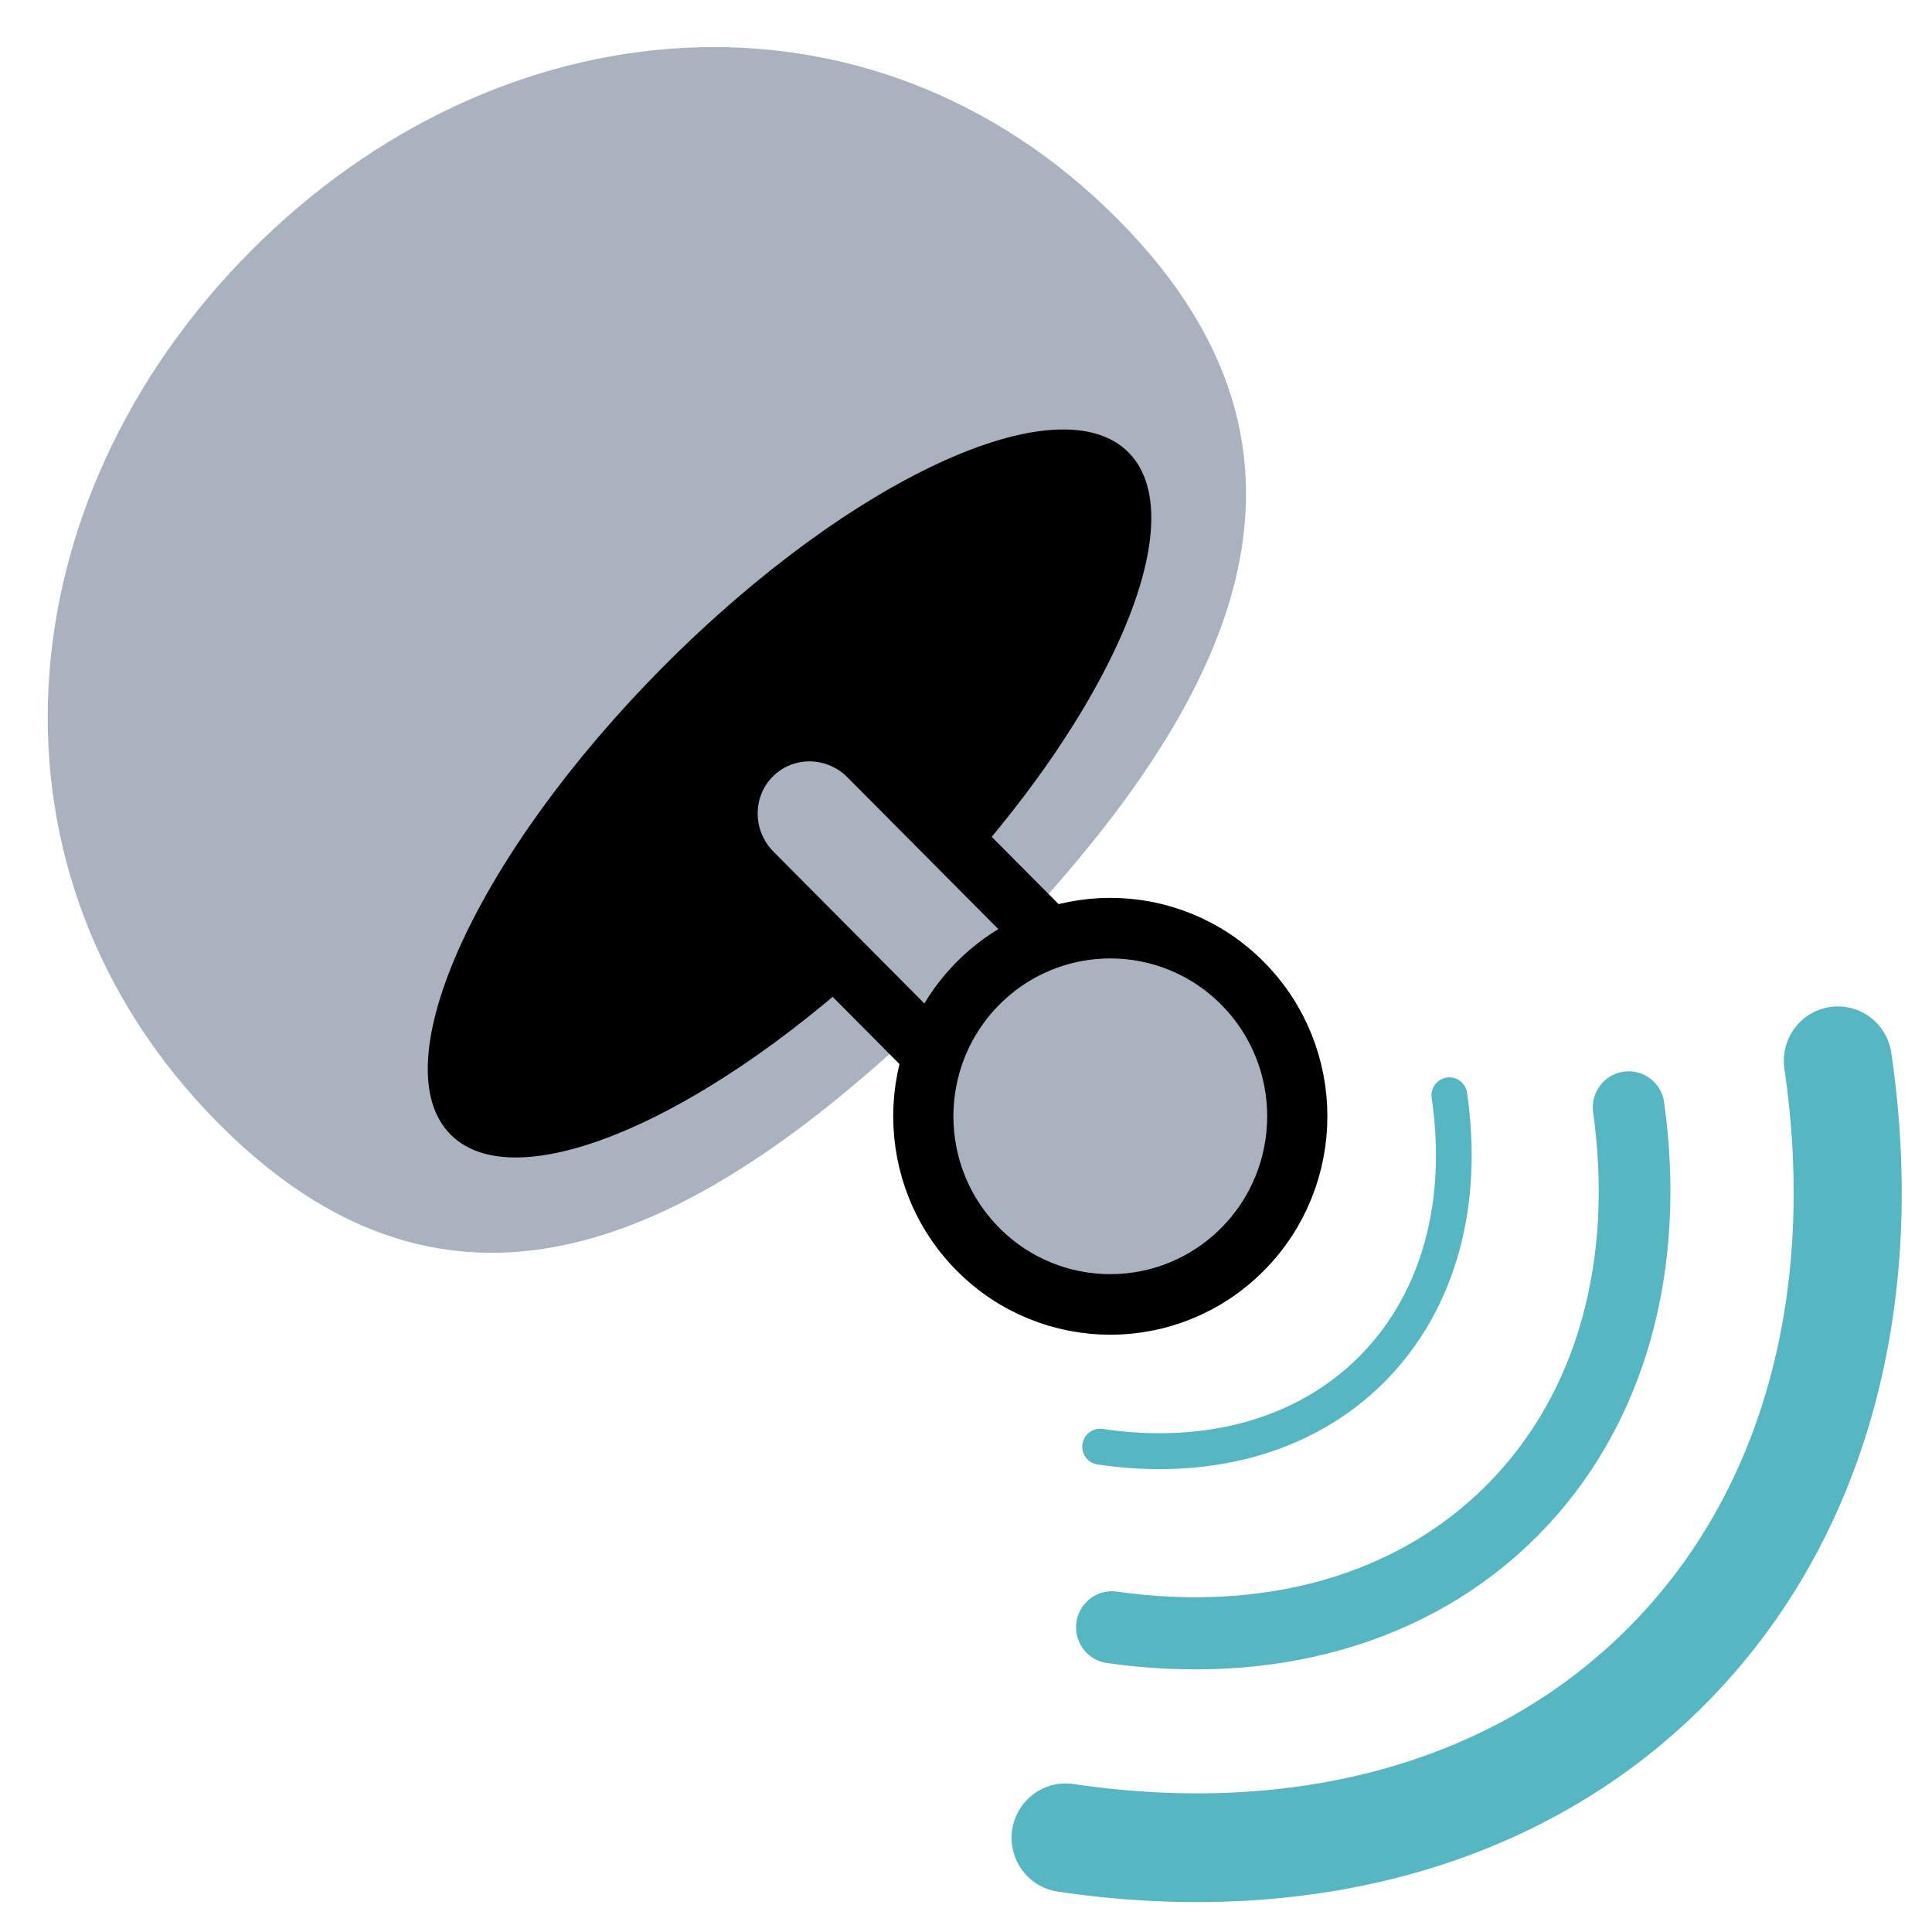
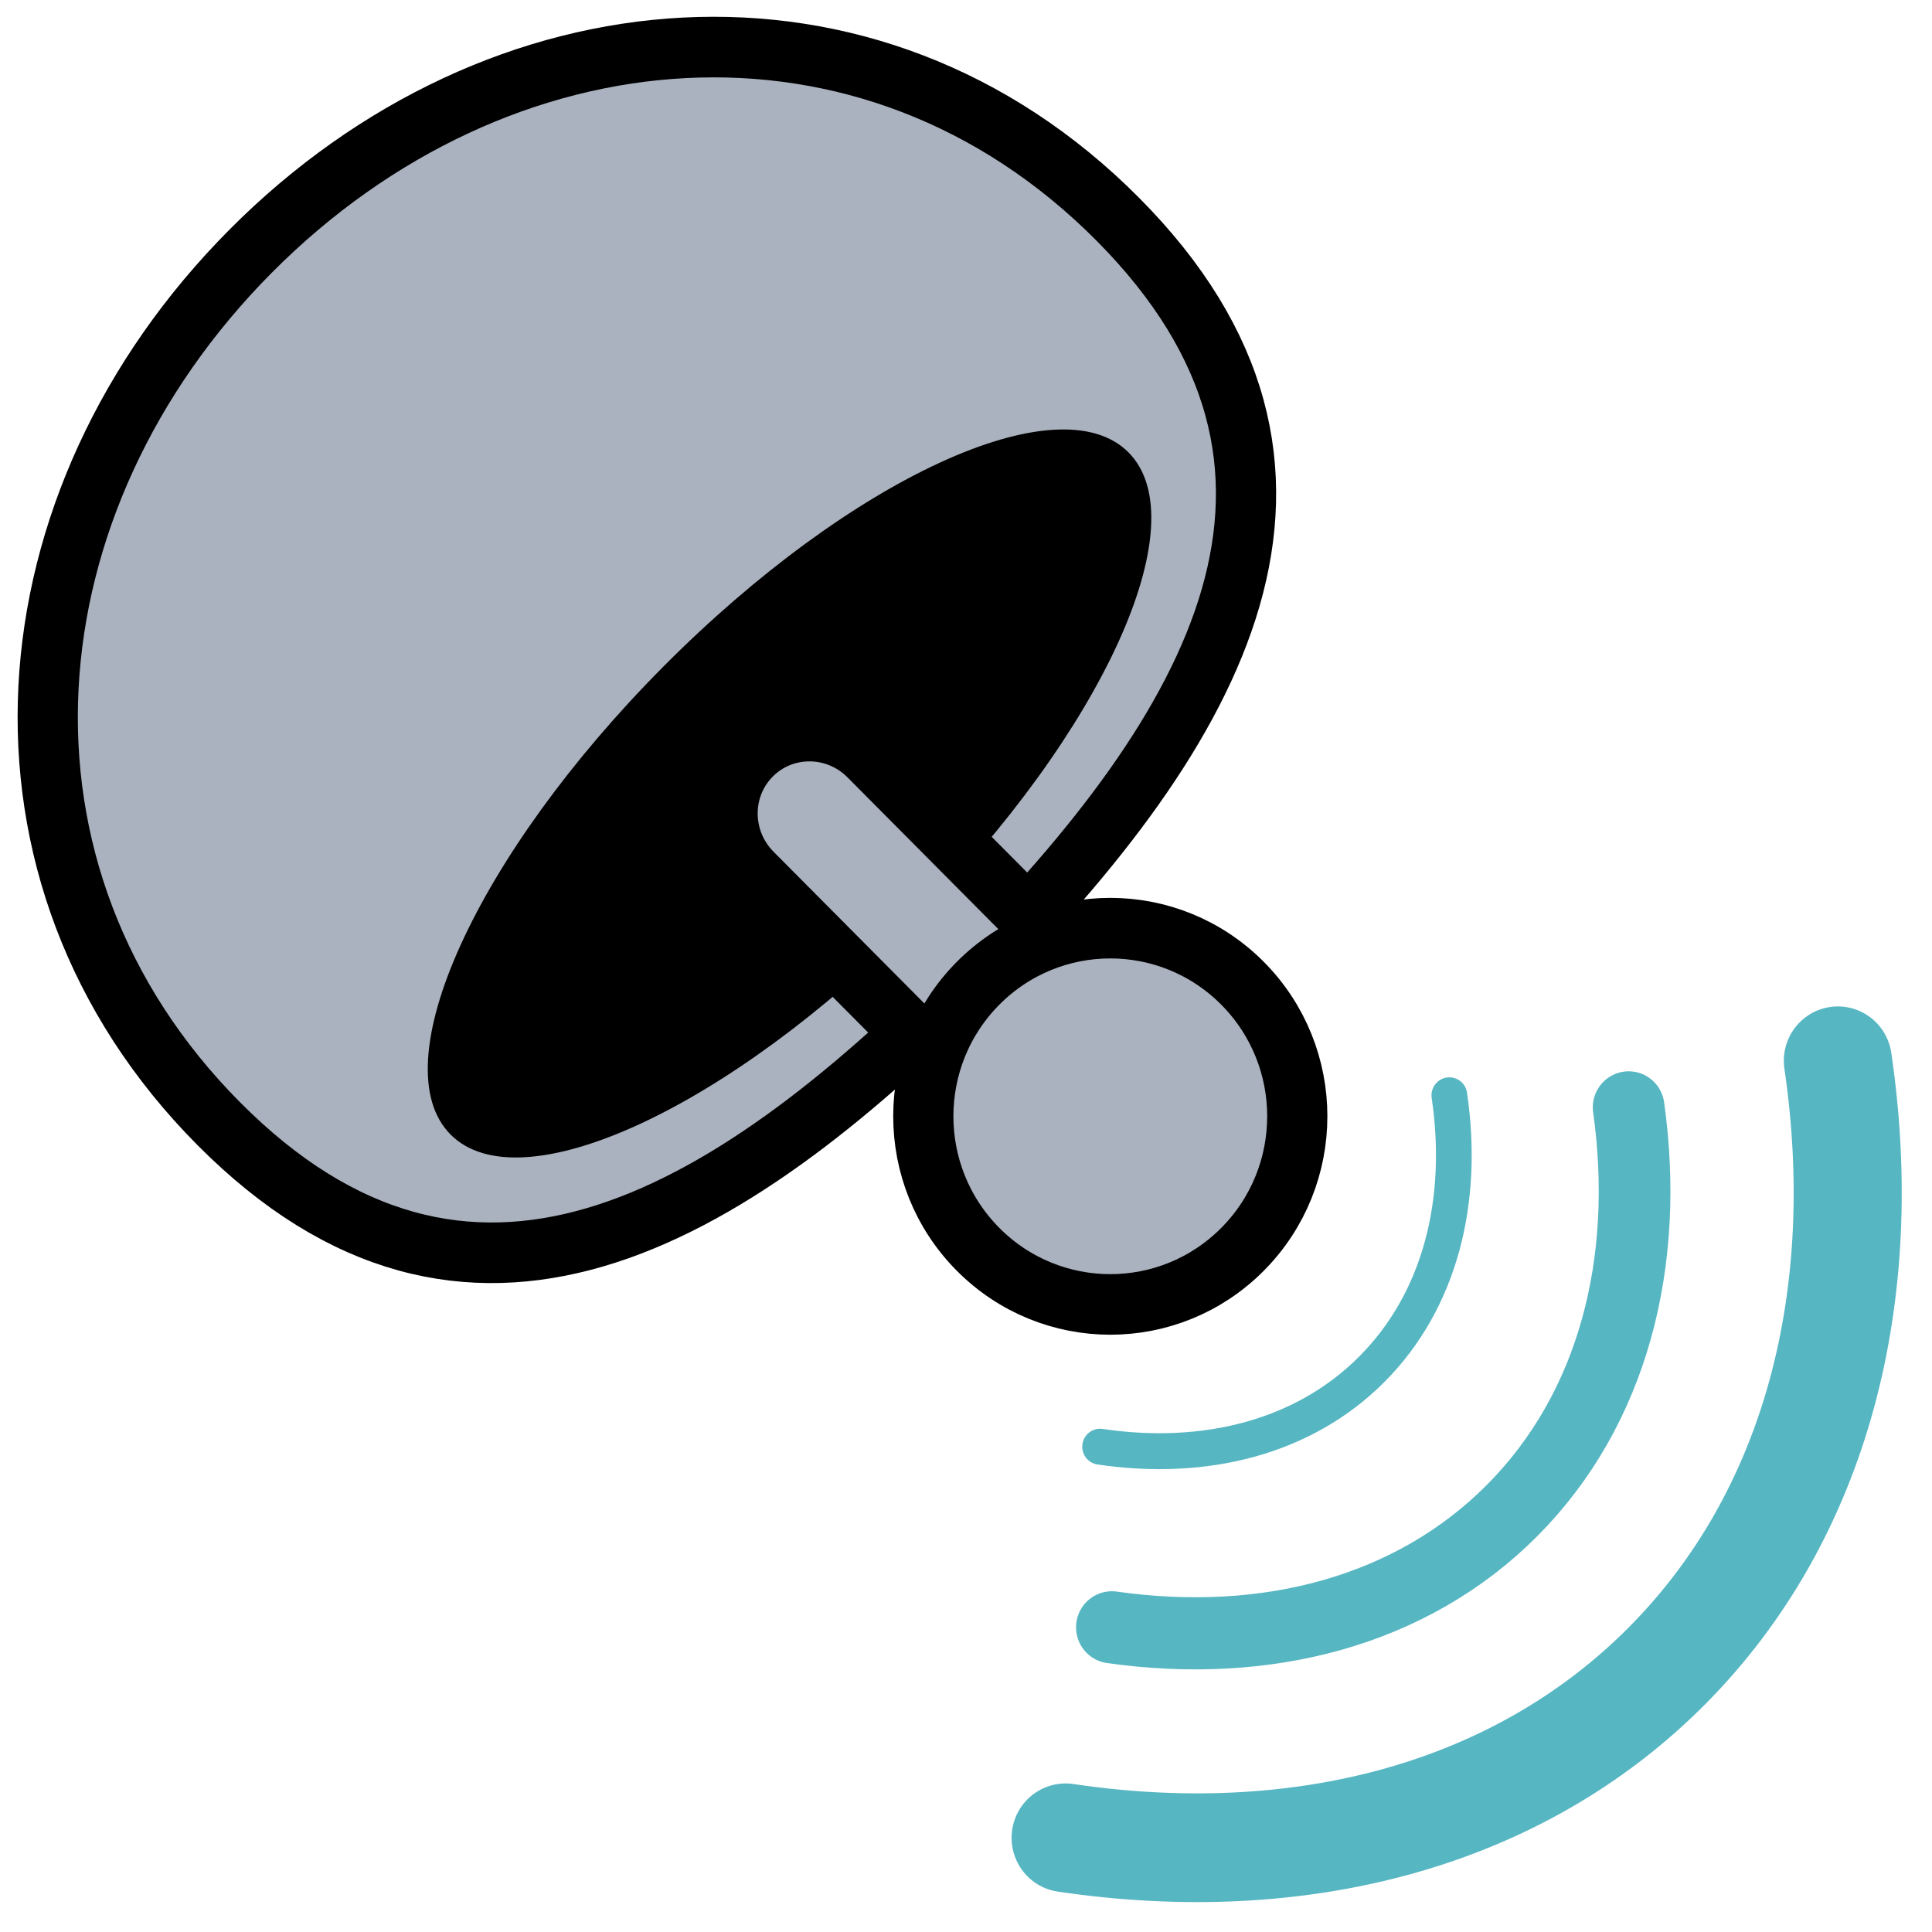
<svg xmlns="http://www.w3.org/2000/svg" width="64" height="64" viewBox="0 0 16.933 16.933" version="1.1" id="svg8">
  <defs id="defs2" />
  <g id="layer1" transform="translate(0,-280.0666)">
    <g id="g942" transform="matrix(-1.01277,0,0,1.019037,16.96515,-5.427725)">
      <g transform="matrix(-0.8244575,-0.8244575,0.8244575,-0.8244575,-222.1588,533.0241)" id="g854">
-         <path style="opacity:1;fill:#abb2bf;fill-opacity:1;stroke:none;stroke-width:0.265;stroke-linecap:round;stroke-linejoin:round;stroke-miterlimit:4;stroke-dasharray:none;stroke-opacity:1" d="m 13.185,291.231 c -2e-6,2.606 -2.112,4.384 -4.718,4.384 -2.606,0 -4.718,-1.778 -4.718,-4.384 -2e-6,-2.606 2.112,-3.179 4.718,-3.179 2.606,0 4.718,0.573 4.718,3.179 z" id="path834" />
+         <path style="opacity:1;fill:#abb2bf;fill-opacity:1;stroke:#000000;stroke-width:0.447;stroke-linecap:round;stroke-linejoin:round;stroke-miterlimit:4;stroke-dasharray:none;stroke-opacity:1" d="m 13.185,291.231 c -2e-6,2.606 -2.112,4.384 -4.718,4.384 -2.606,0 -4.718,-1.778 -4.718,-4.384 -2e-6,-2.606 2.112,-3.179 4.718,-3.179 2.606,0 4.718,0.573 4.718,3.179 z" id="path834" />
        <ellipse style="opacity:1;fill:#000000;fill-opacity:1;stroke:none;stroke-width:0.161;stroke-linecap:round;stroke-linejoin:round;stroke-miterlimit:4;stroke-dasharray:none;stroke-opacity:1" id="path837" cx="8.467" cy="289.958" rx="3.558" ry="1.324" />
        <g transform="matrix(1.251447,0,0,1.251447,-1.927913,-72.29168)" id="g847">
          <rect ry="0.495" y="286.985" x="7.818" height="2.799" width="0.977" id="rect841" style="opacity:1;fill:#abb2bf;fill-opacity:1;stroke:#000000;stroke-width:0.357;stroke-linecap:round;stroke-linejoin:round;stroke-miterlimit:4;stroke-dasharray:none;stroke-opacity:1" />
          <ellipse cy="286.774" cx="8.306" id="path839" style="opacity:1;fill:#abb2bf;fill-opacity:1;stroke:#000000;stroke-width:0.357;stroke-linecap:round;stroke-linejoin:round;stroke-miterlimit:4;stroke-dasharray:none;stroke-opacity:1" rx="1.109" ry="1.109" />
        </g>
      </g>
      <g transform="matrix(-0.8244575,-0.8244575,0.8244575,-0.8244575,-232.5624,539.1083)" id="g930">
        <path style="opacity:1;fill:none;fill-opacity:1;stroke:#56b6c2;stroke-width:0.265;stroke-linecap:round;stroke-linejoin:round;stroke-miterlimit:4;stroke-dasharray:none;stroke-opacity:1" d="m 4.07,294.92 c 0.469,-0.631 1.117,-1.022 1.833,-1.022 0.716,0 1.364,0.39 1.833,1.022" id="path864" />
        <path style="opacity:1;fill:none;fill-opacity:1;stroke:#56b6c2;stroke-width:0.532;stroke-linecap:round;stroke-linejoin:round;stroke-miterlimit:4;stroke-dasharray:none;stroke-opacity:1" d="m 3.19,293.916 c 0.694,-0.922 1.653,-1.491 2.712,-1.491 1.059,0 2.018,0.57 2.712,1.491" id="path864-7" />
        <path style="opacity:1;fill:none;fill-opacity:1;stroke:#56b6c2;stroke-width:0.802;stroke-linecap:round;stroke-linejoin:round;stroke-miterlimit:4;stroke-dasharray:none;stroke-opacity:1" d="m 1.849,293.061 c 1.037,-1.396 2.47,-2.259 4.053,-2.259 1.583,0 3.016,0.863 4.053,2.259" id="path864-7-5" />
      </g>
    </g>
  </g>
</svg>
